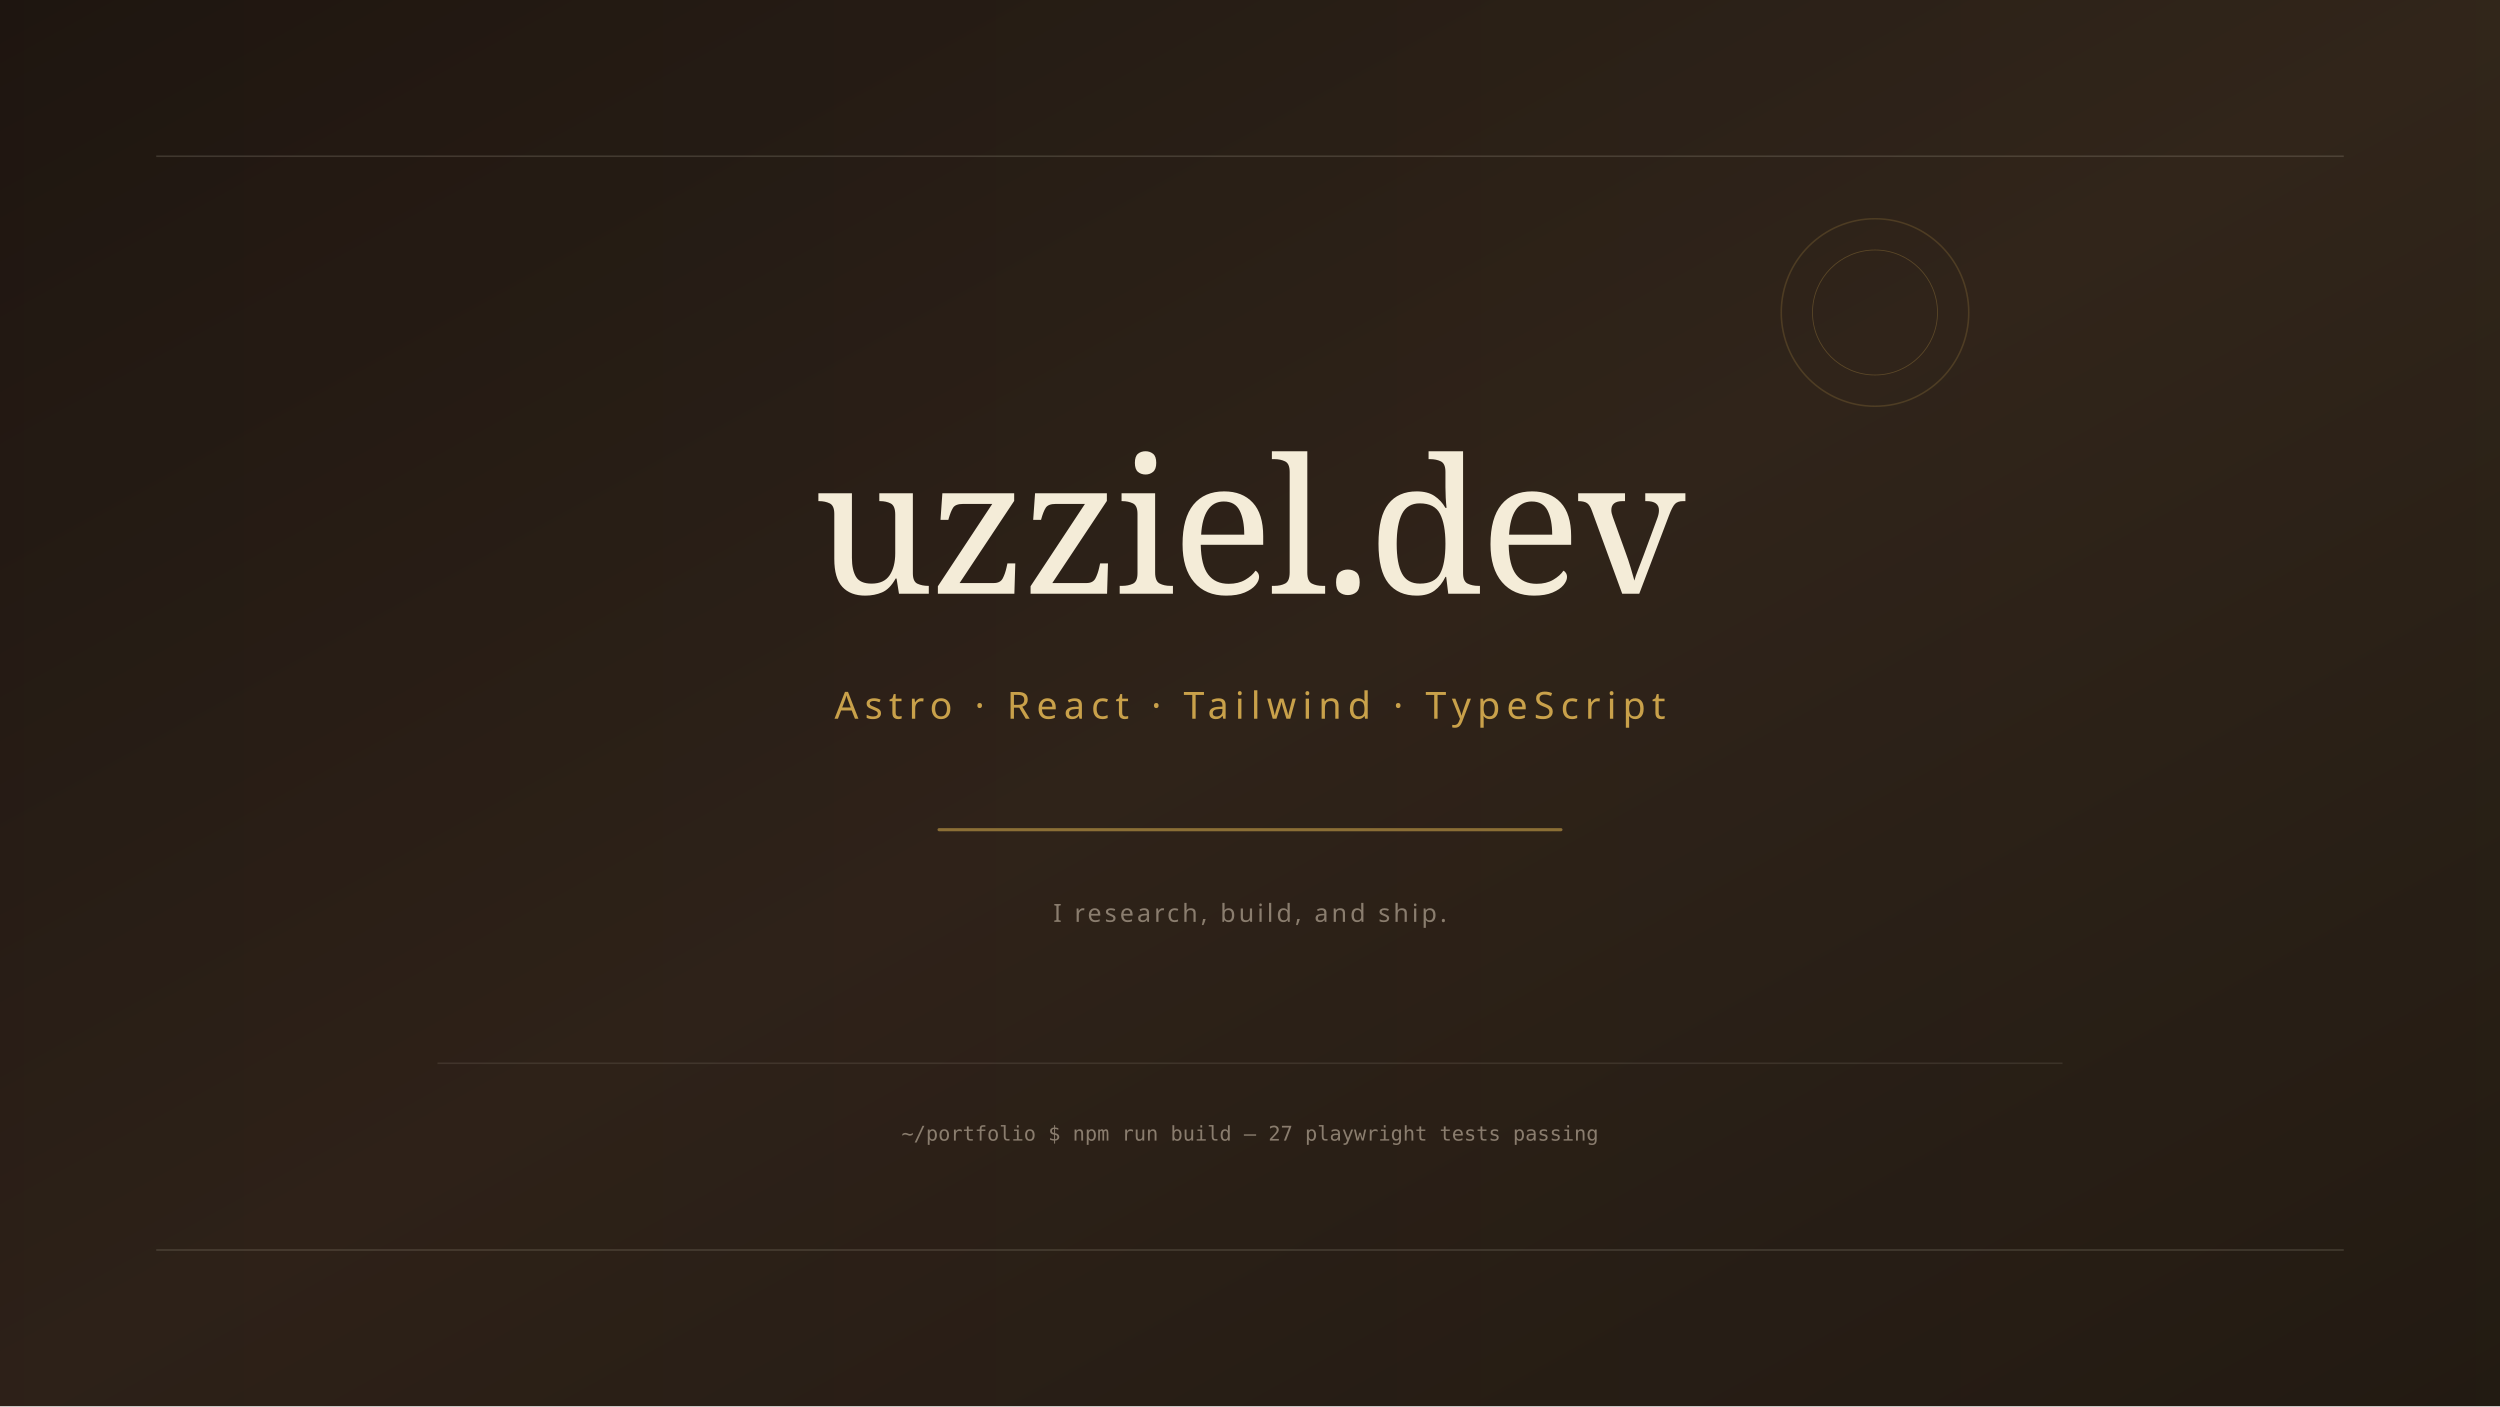
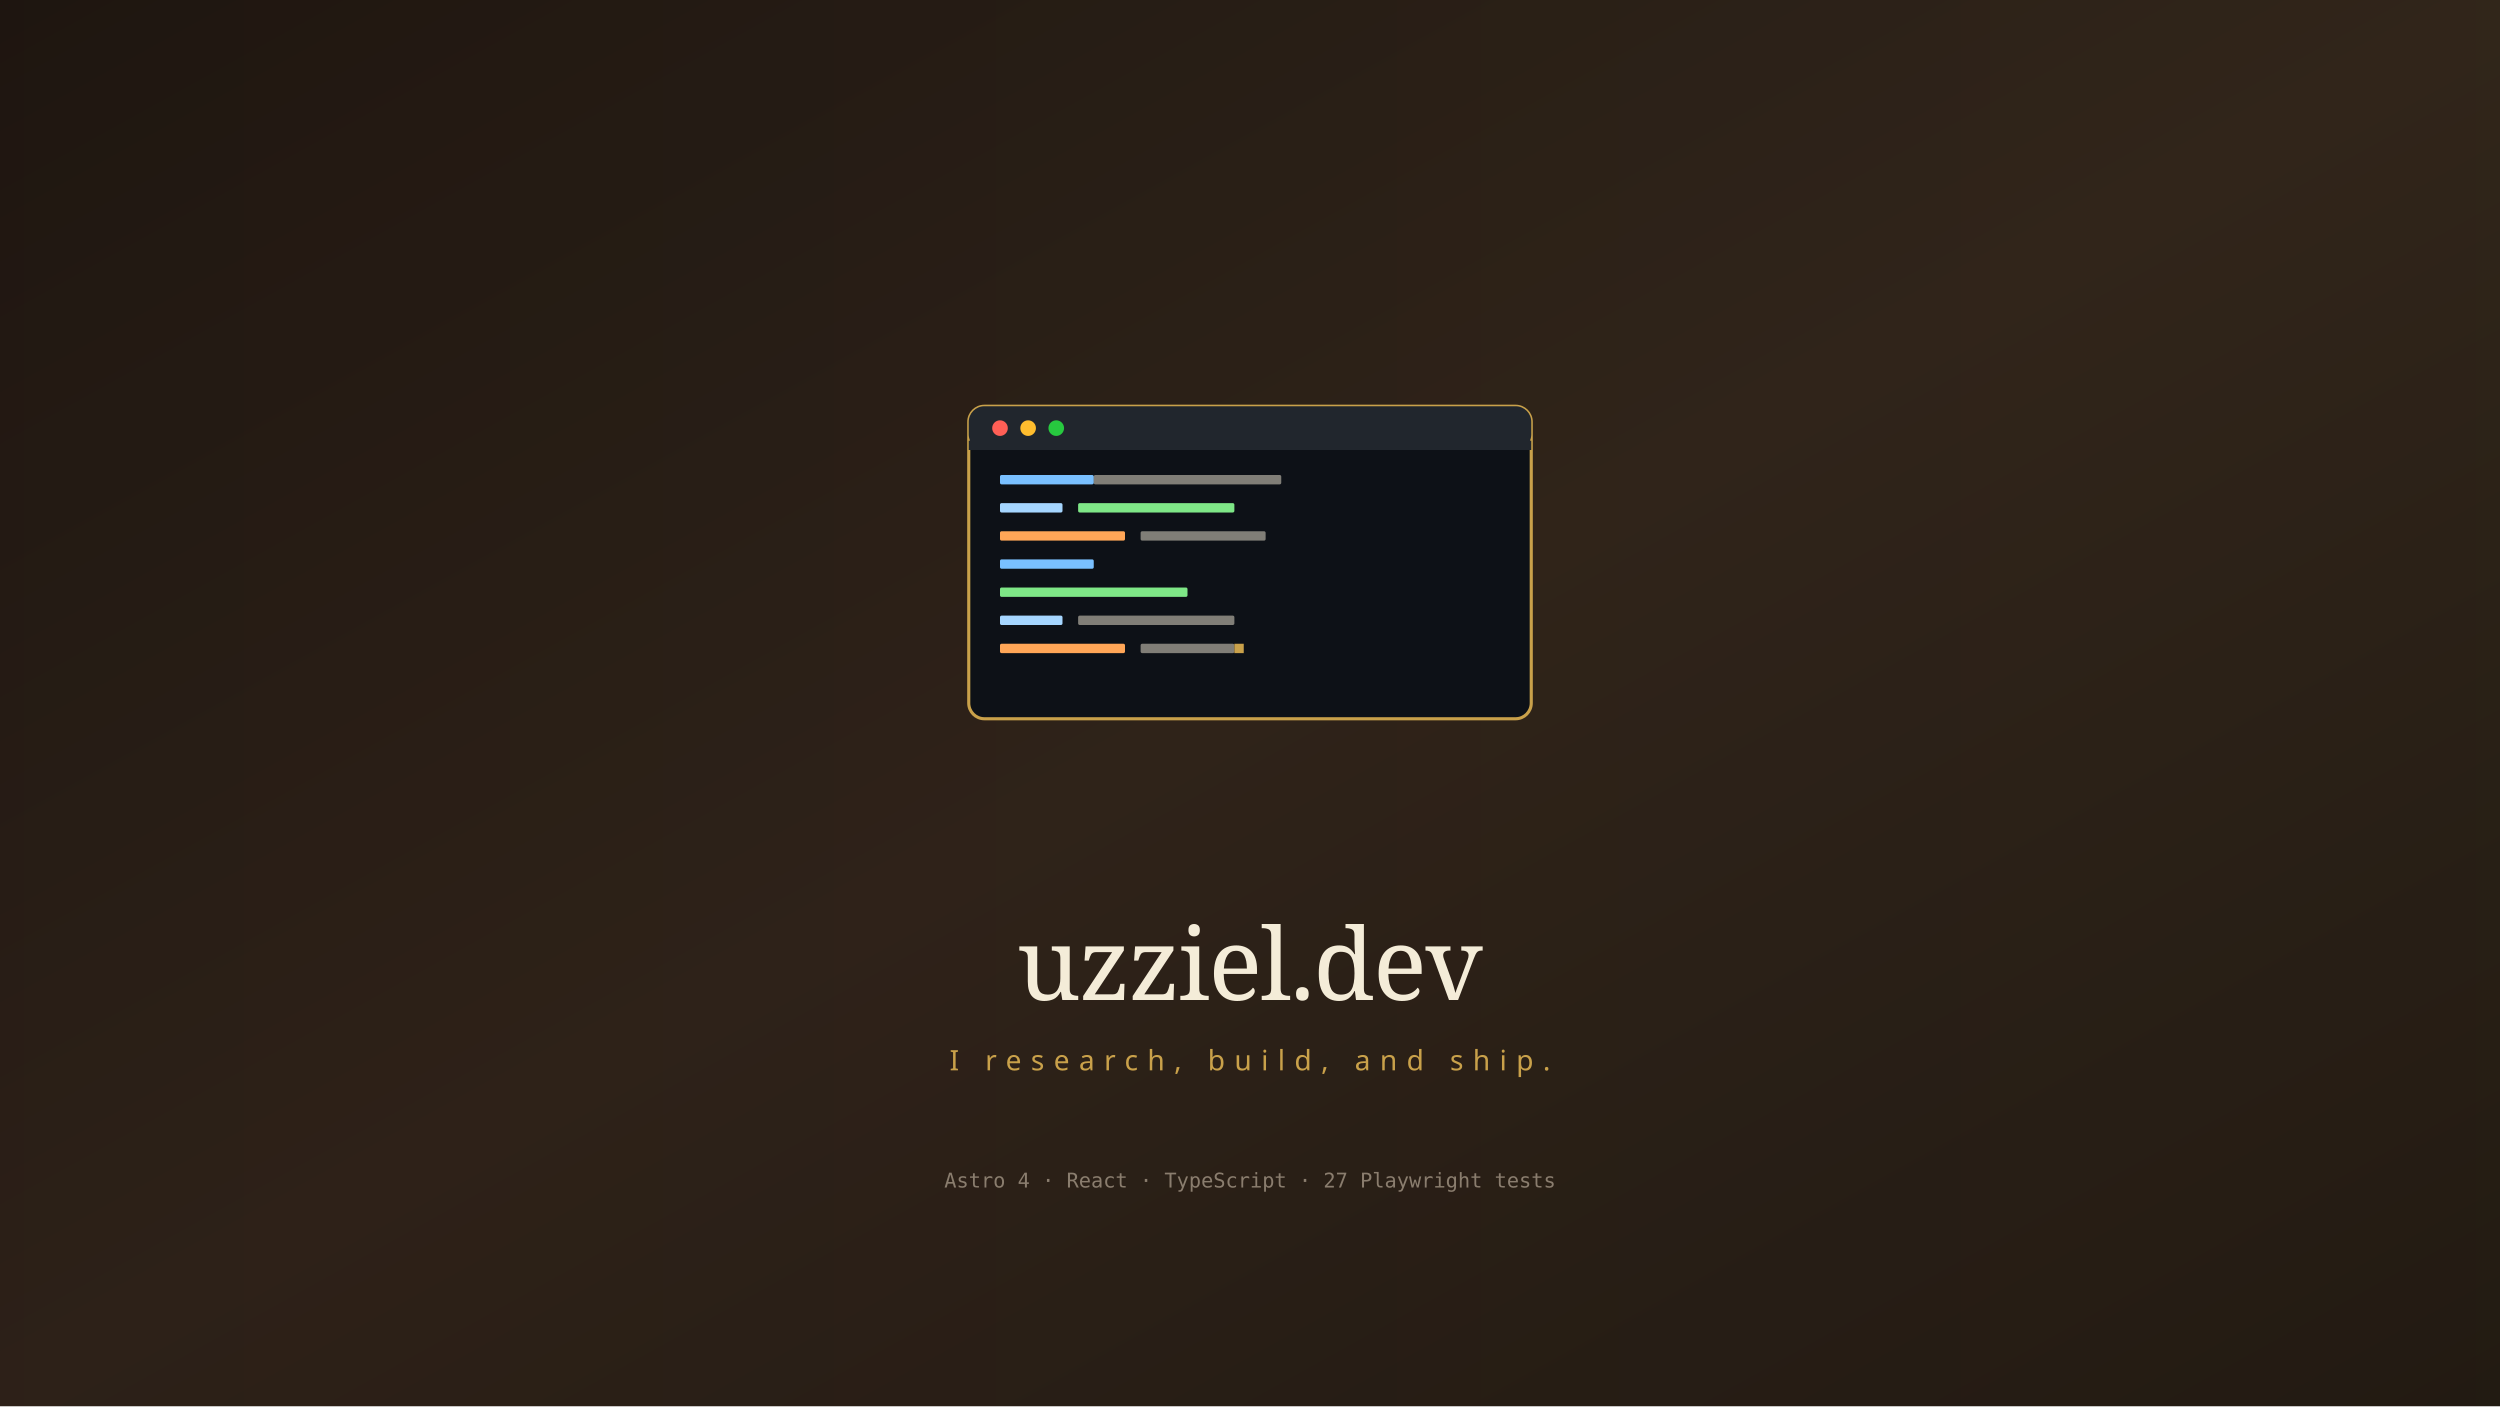
<svg xmlns="http://www.w3.org/2000/svg" width="1600" height="900" viewBox="0 0 1600 900">
  <defs>
    <linearGradient id="bg" x1="0" y1="0" x2="1" y2="1">
      <stop offset="0%" stop-color="#1a1410" />
      <stop offset="50%" stop-color="#2a1f18" />
      <stop offset="100%" stop-color="#1a1410" />
    </linearGradient>
    <linearGradient id="accent" x1="0" y1="0" x2="1" y2="0">
      <stop offset="0%" stop-color="#6b3410" />
      <stop offset="100%" stop-color="#c9a14a" />
    </linearGradient>
  </defs>
  <rect width="1600" height="900" fill="url(#bg)" />
  <rect x="0" y="0" width="1600" height="900" fill="url(#accent)" opacity="0.05" />
-   <line x1="100" y1="100" x2="1500" y2="100" stroke="#f4ecd8" stroke-width="1" opacity="0.15" />
-   <line x1="100" y1="800" x2="1500" y2="800" stroke="#f4ecd8" stroke-width="1" opacity="0.15" />
-   <text x="800" y="380" font-family="Fraunces, Georgia, serif" font-size="120" font-weight="500" fill="#f4ecd8" text-anchor="middle" letter-spacing="-2">uzziel.dev</text>
-   <text x="800" y="460" font-family="'Inter Tight', sans-serif" font-size="24" fill="#c9a14a" text-anchor="middle" letter-spacing="4" text-transform="uppercase">Astro · React · Tailwind · TypeScript</text>
-   <rect x="600" y="530" width="400" height="2" rx="1" fill="#c9a14a" opacity="0.6" />
-   <text x="800" y="590" font-family="'Inter Tight', sans-serif" font-size="16" fill="#8a7d6e" text-anchor="middle" letter-spacing="2">I research, build, and ship.</text>
-   <circle cx="1200" cy="200" r="60" fill="none" stroke="#c9a14a" stroke-width="1" opacity="0.2" />
-   <circle cx="1200" cy="200" r="40" fill="none" stroke="#c9a14a" stroke-width="0.5" opacity="0.3" />
-   <rect x="280" y="680" width="1040" height="1" fill="#f4ecd8" opacity="0.1" />
-   <text x="800" y="730" font-family="'JetBrains Mono', monospace" font-size="13" fill="#8a7d6e" text-anchor="middle">~/portfolio $ npm run build — 27 playwright tests passing</text>
+   <g transform="translate(800, 360)">
+     <rect x="-180" y="-100" width="360" height="200" rx="10" fill="#0d1117" stroke="#c9a14a" stroke-width="2" />
+     <rect x="-180" y="-100" width="360" height="28" rx="10" fill="#21262d" />
+     <rect x="-180" y="-78" width="360" height="6" fill="#21262d" />
+     <circle cx="-160" cy="-86" r="5" fill="#ff5f56" />
+     <circle cx="-142" cy="-86" r="5" fill="#ffbd2e" />
+     <circle cx="-124" cy="-86" r="5" fill="#27c93f" />
+     <rect x="-160" y="-56" width="60" height="6" fill="#79c0ff" rx="1" />
+     <rect x="-100" y="-56" width="120" height="6" fill="#f4ecd8" rx="1" opacity="0.5" />
+     <rect x="-160" y="-38" width="40" height="6" fill="#a5d6ff" rx="1" />
+     <rect x="-110" y="-38" width="100" height="6" fill="#7ee787" rx="1" />
+     <rect x="-160" y="-20" width="80" height="6" fill="#ffa657" rx="1" />
+     <rect x="-70" y="-20" width="80" height="6" fill="#f4ecd8" rx="1" opacity="0.5" />
+     <rect x="-160" y="-2" width="60" height="6" fill="#79c0ff" rx="1" />
+     <rect x="-160" y="16" width="120" height="6" fill="#7ee787" rx="1" />
+     <rect x="-160" y="34" width="40" height="6" fill="#a5d6ff" rx="1" />
+     <rect x="-110" y="34" width="100" height="6" fill="#f4ecd8" rx="1" opacity="0.5" />
+     <rect x="-160" y="52" width="80" height="6" fill="#ffa657" rx="1" />
+     <rect x="-70" y="52" width="60" height="6" fill="#f4ecd8" rx="1" opacity="0.5" />
+     <rect x="-10" y="52" width="6" height="6" fill="#c9a14a" />
+   </g>
+   <text x="800" y="640" font-family="Fraunces, Georgia, serif" font-size="64" font-weight="500" fill="#f4ecd8" text-anchor="middle" letter-spacing="-1">uzziel.dev</text>
+   <text x="800" y="685" font-family="'Inter Tight', sans-serif" font-size="18" fill="#c9a14a" text-anchor="middle" letter-spacing="6" text-transform="uppercase">I research, build, and ship.</text>
+   <text x="800" y="760" font-family="'JetBrains Mono', monospace" font-size="13" fill="#8a7d6e" text-anchor="middle">Astro 4 · React · TypeScript · 27 Playwright tests</text>
</svg>
